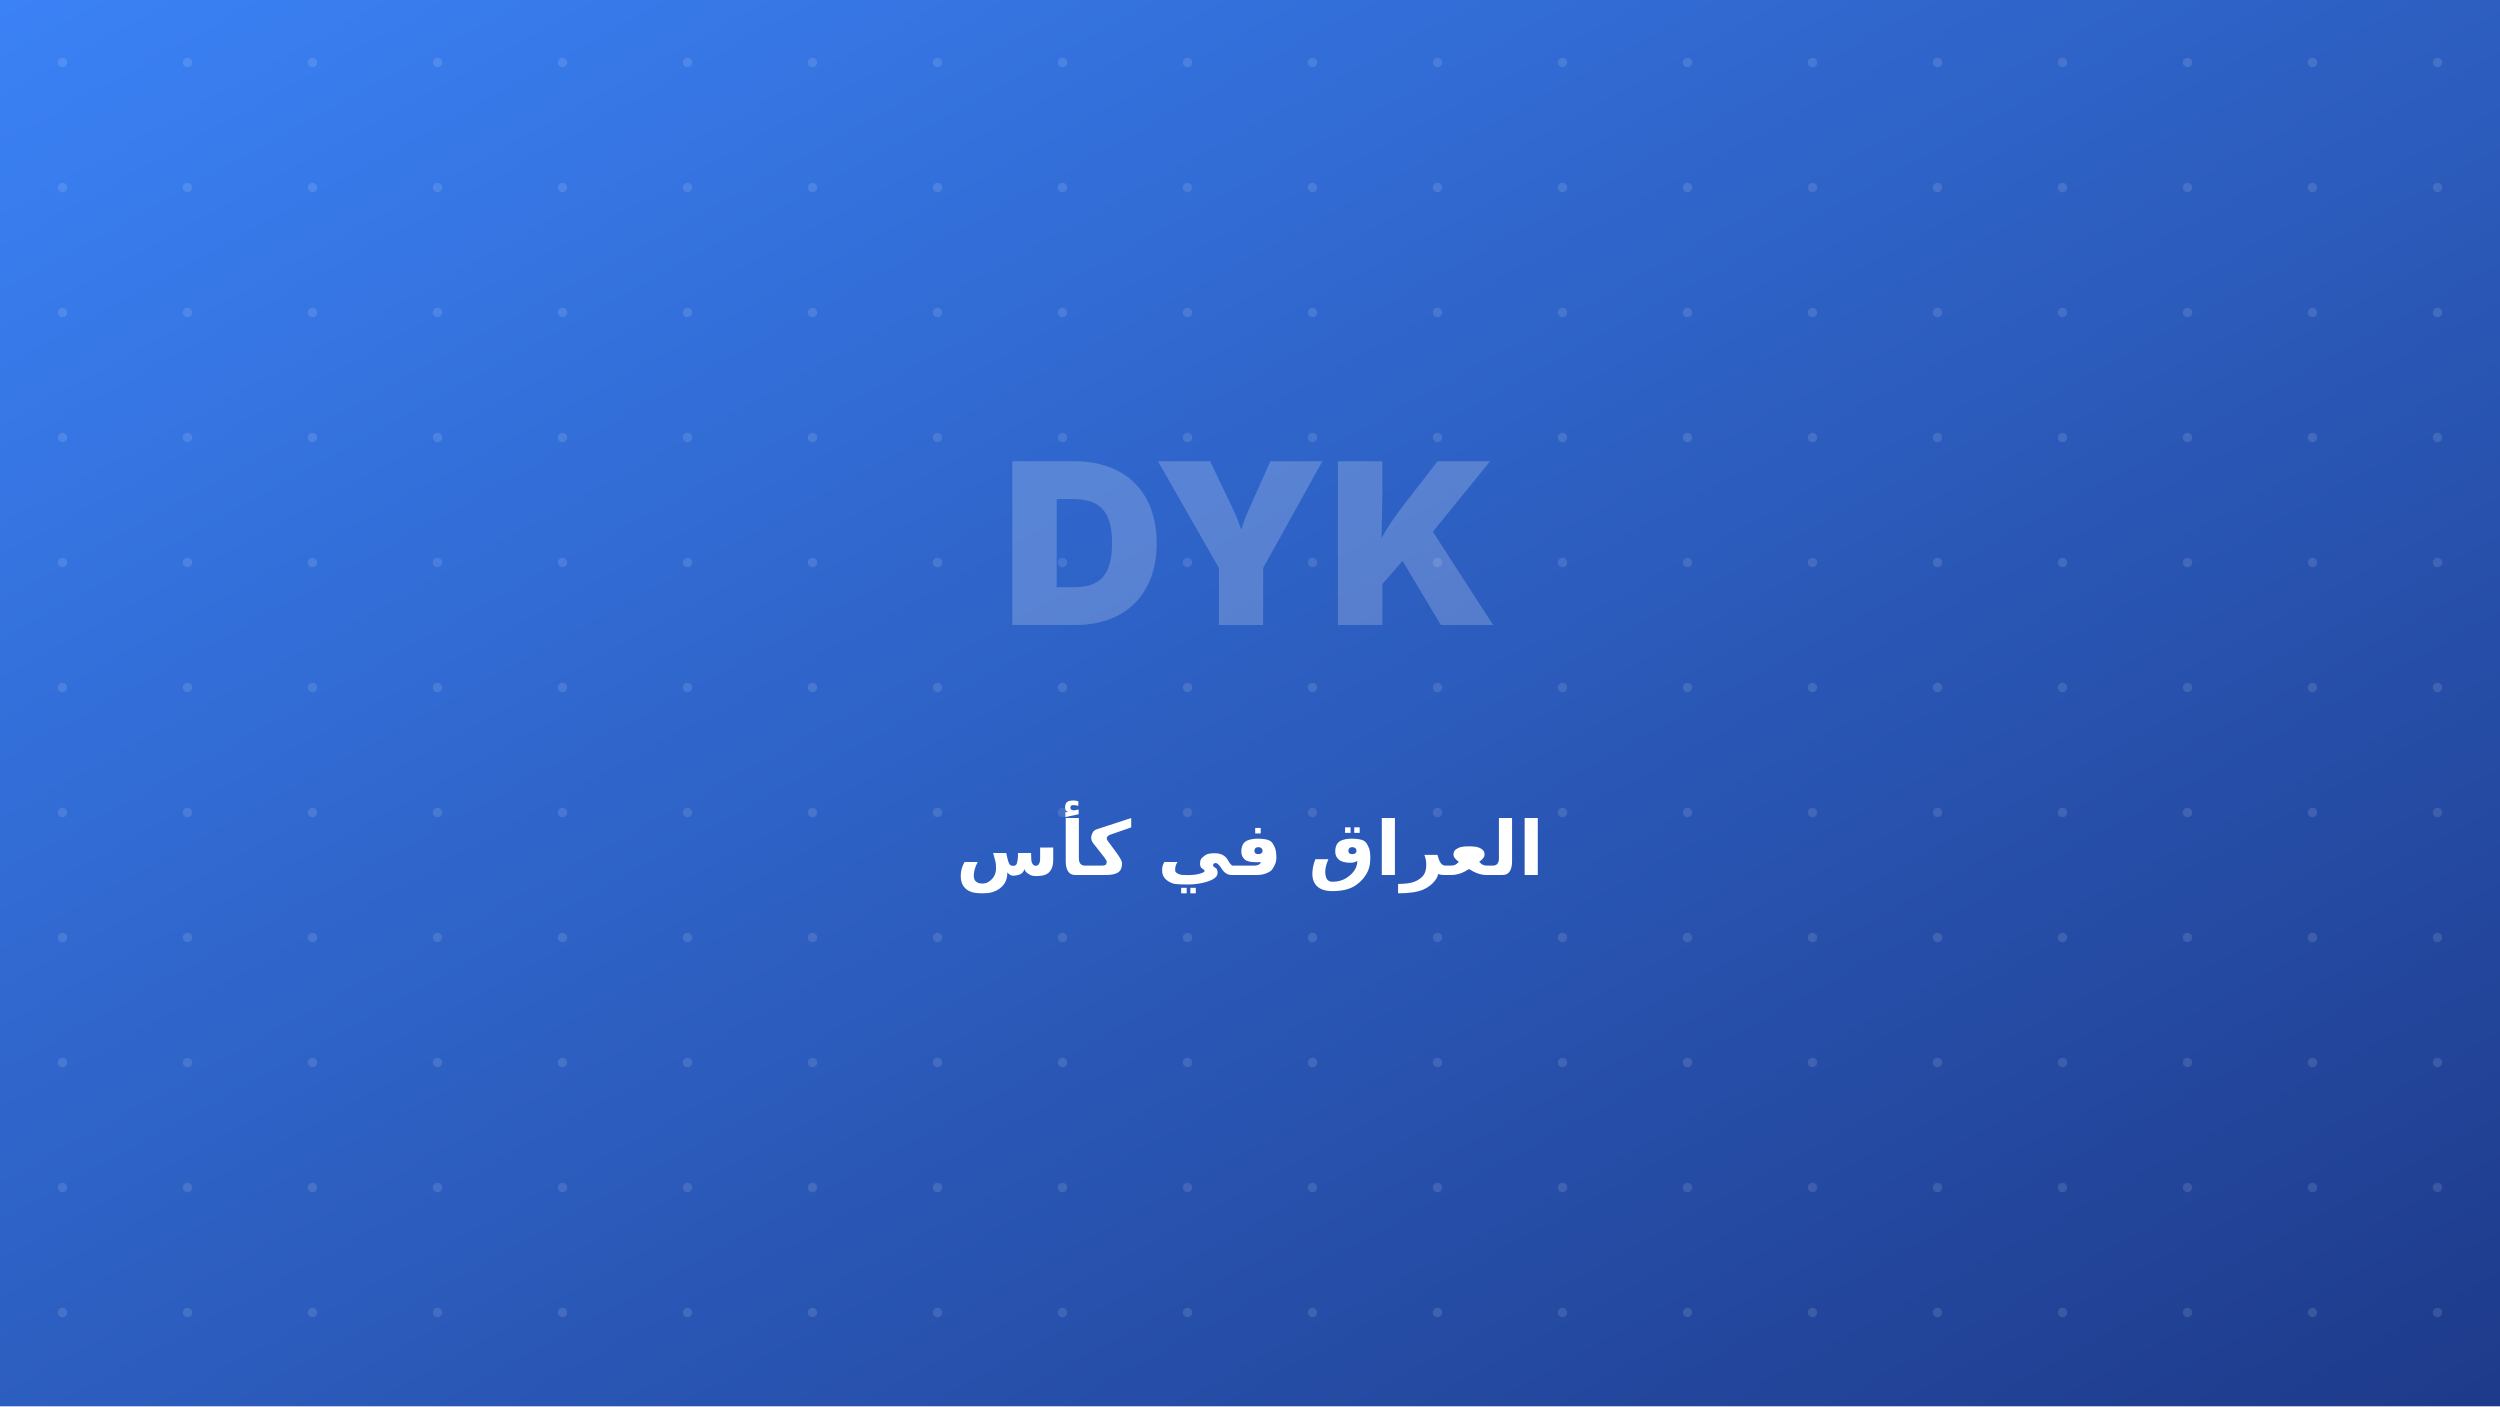
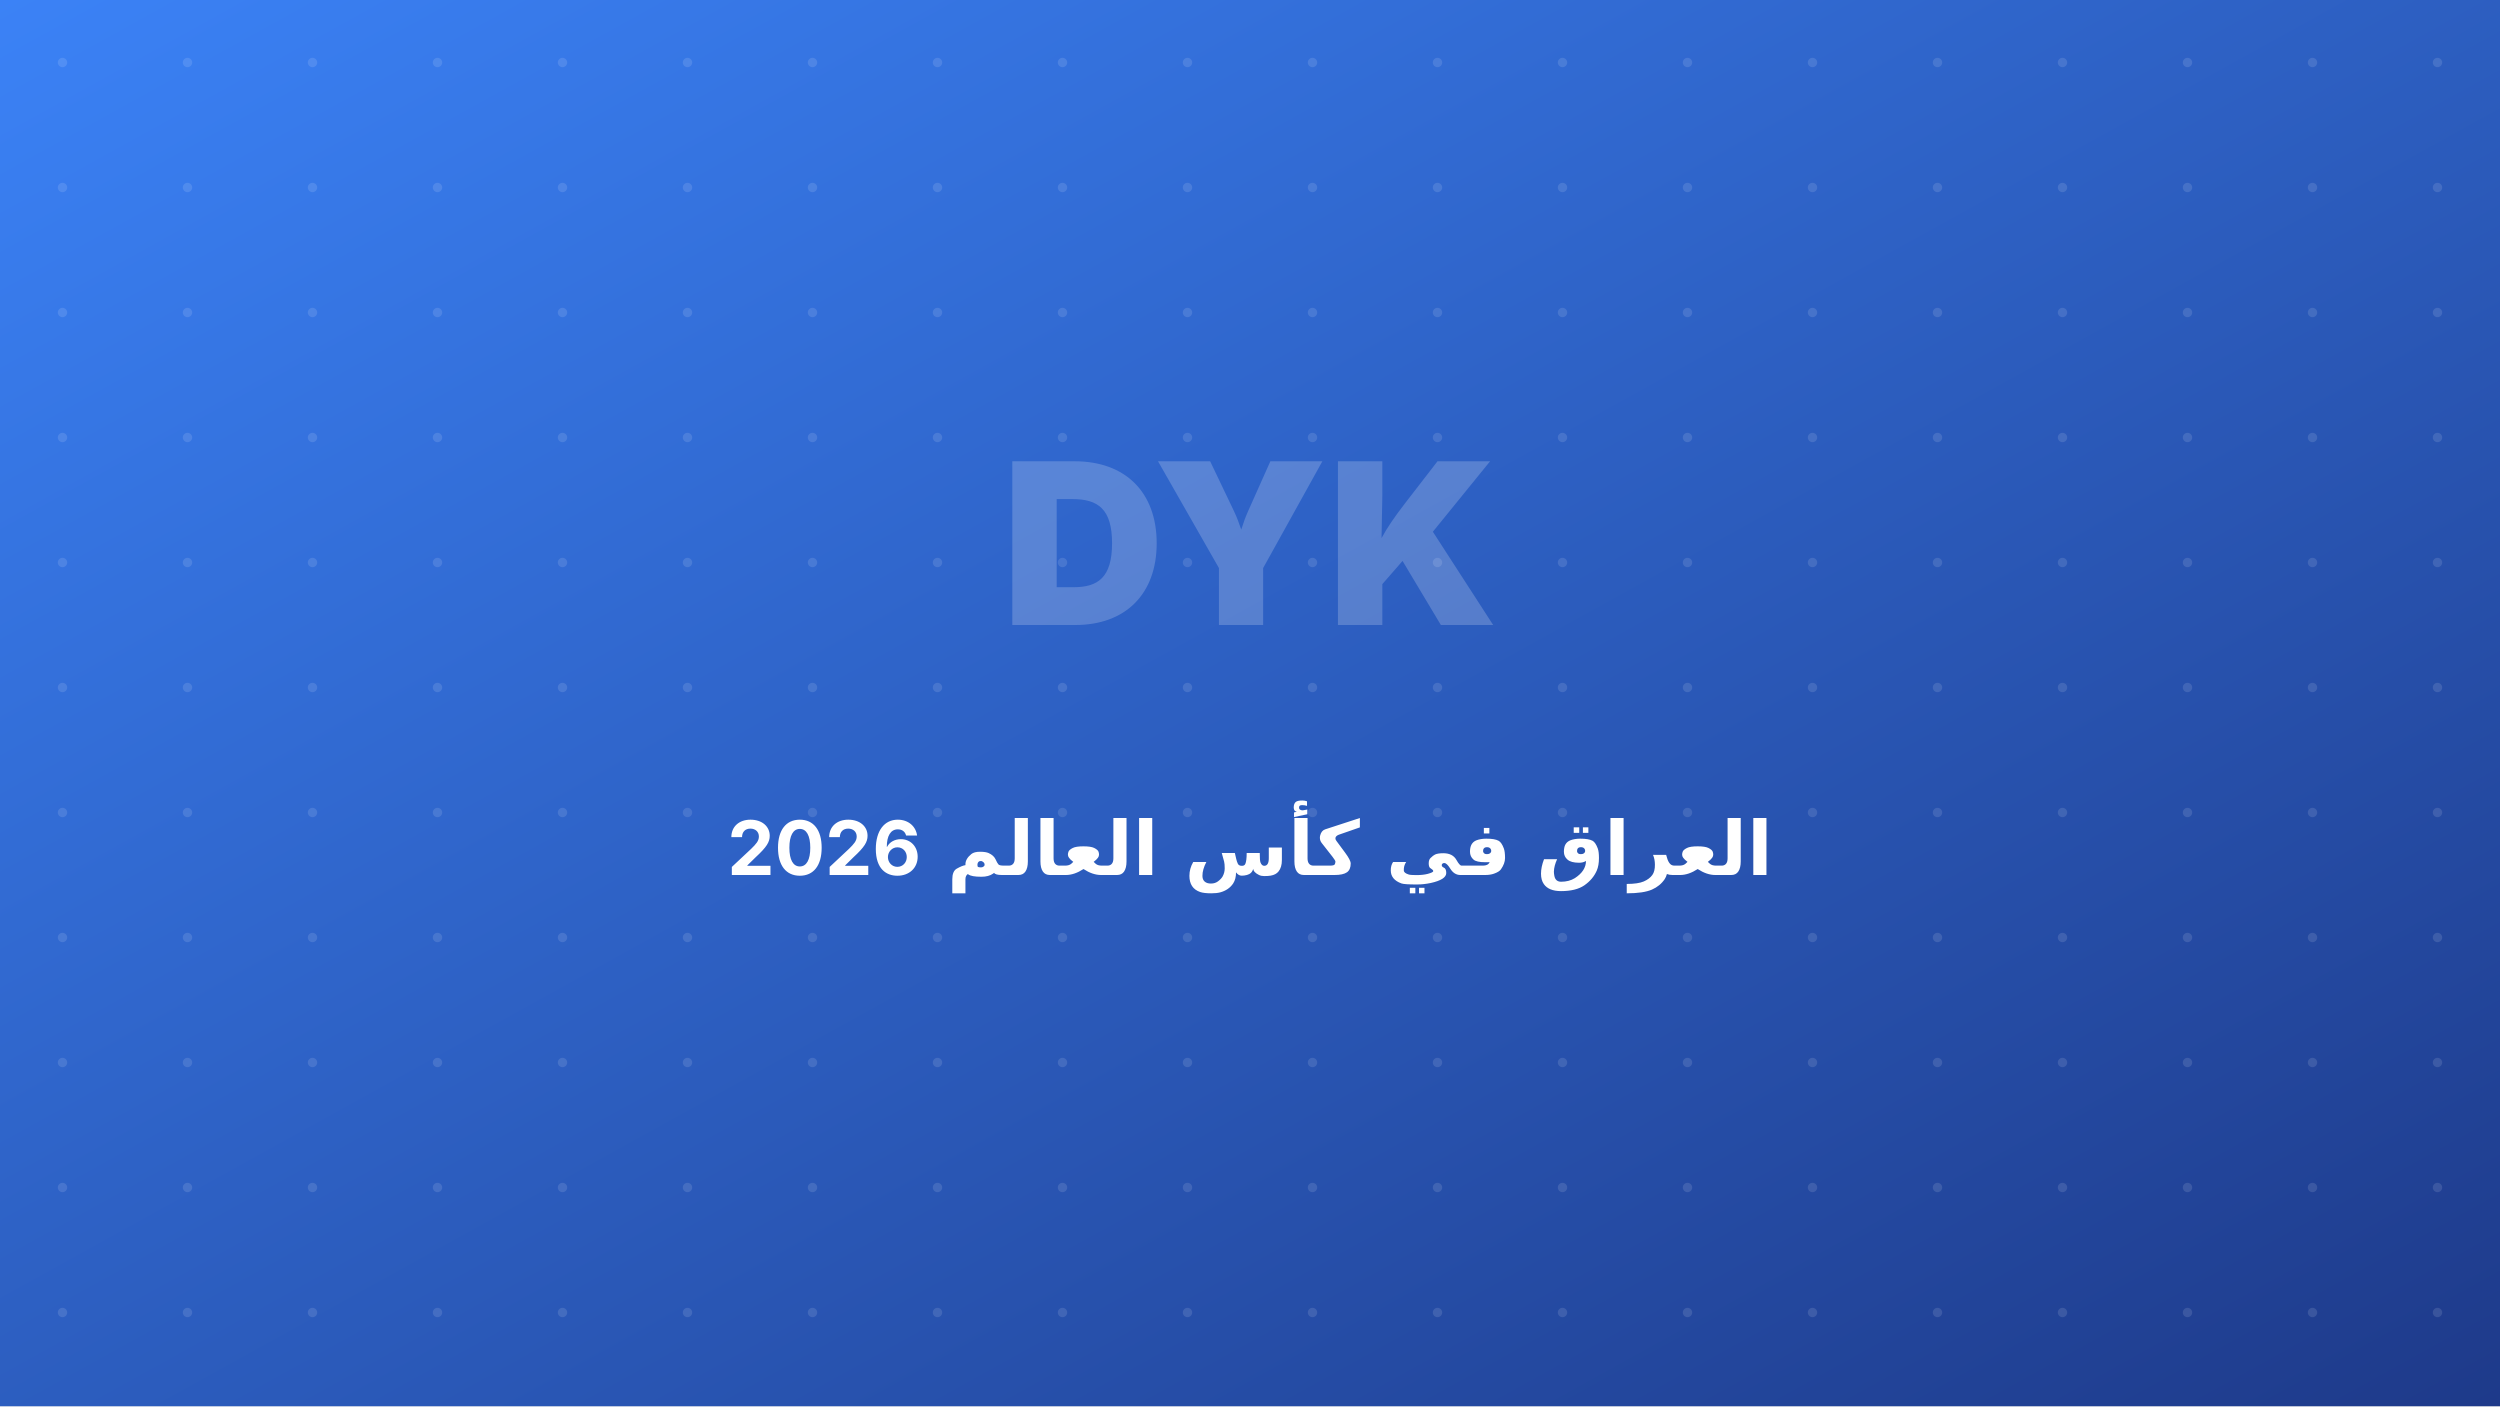
<svg xmlns="http://www.w3.org/2000/svg" width="800" height="450" viewBox="0 0 800 450" role="img" aria-labelledby="title">
  <defs>
    <linearGradient id="bg" x1="0" y1="0" x2="1" y2="1">
      <stop offset="0%" stop-color="#3B82F6" />
      <stop offset="100%" stop-color="#1E3A8A" />
    </linearGradient>
    <pattern id="dots" width="40" height="40" patternUnits="userSpaceOnUse">
      <circle cx="20" cy="20" r="1.5" fill="#fff" opacity=".12" />
    </pattern>
  </defs>
  <rect width="800" height="450" fill="url(#bg)" />
  <rect width="800" height="450" fill="url(#dots)" />
  <text x="400" y="200" text-anchor="middle" fill="#fff" opacity=".20" font-family="Inter, Cairo, Tajawal, Arial, sans-serif" font-size="72" font-weight="900">DYK</text>
-   <text x="400" y="280" text-anchor="middle" fill="#fff" font-family="Inter, Cairo, Tajawal, Arial, sans-serif" font-size="24" font-weight="700">العراق في كأس</text>
+   <text x="400" y="280" text-anchor="middle" fill="#fff" font-family="Inter, Cairo, Tajawal, Arial, sans-serif" font-size="24" font-weight="700">العراق في كأس العالم 2026</text>
</svg>
